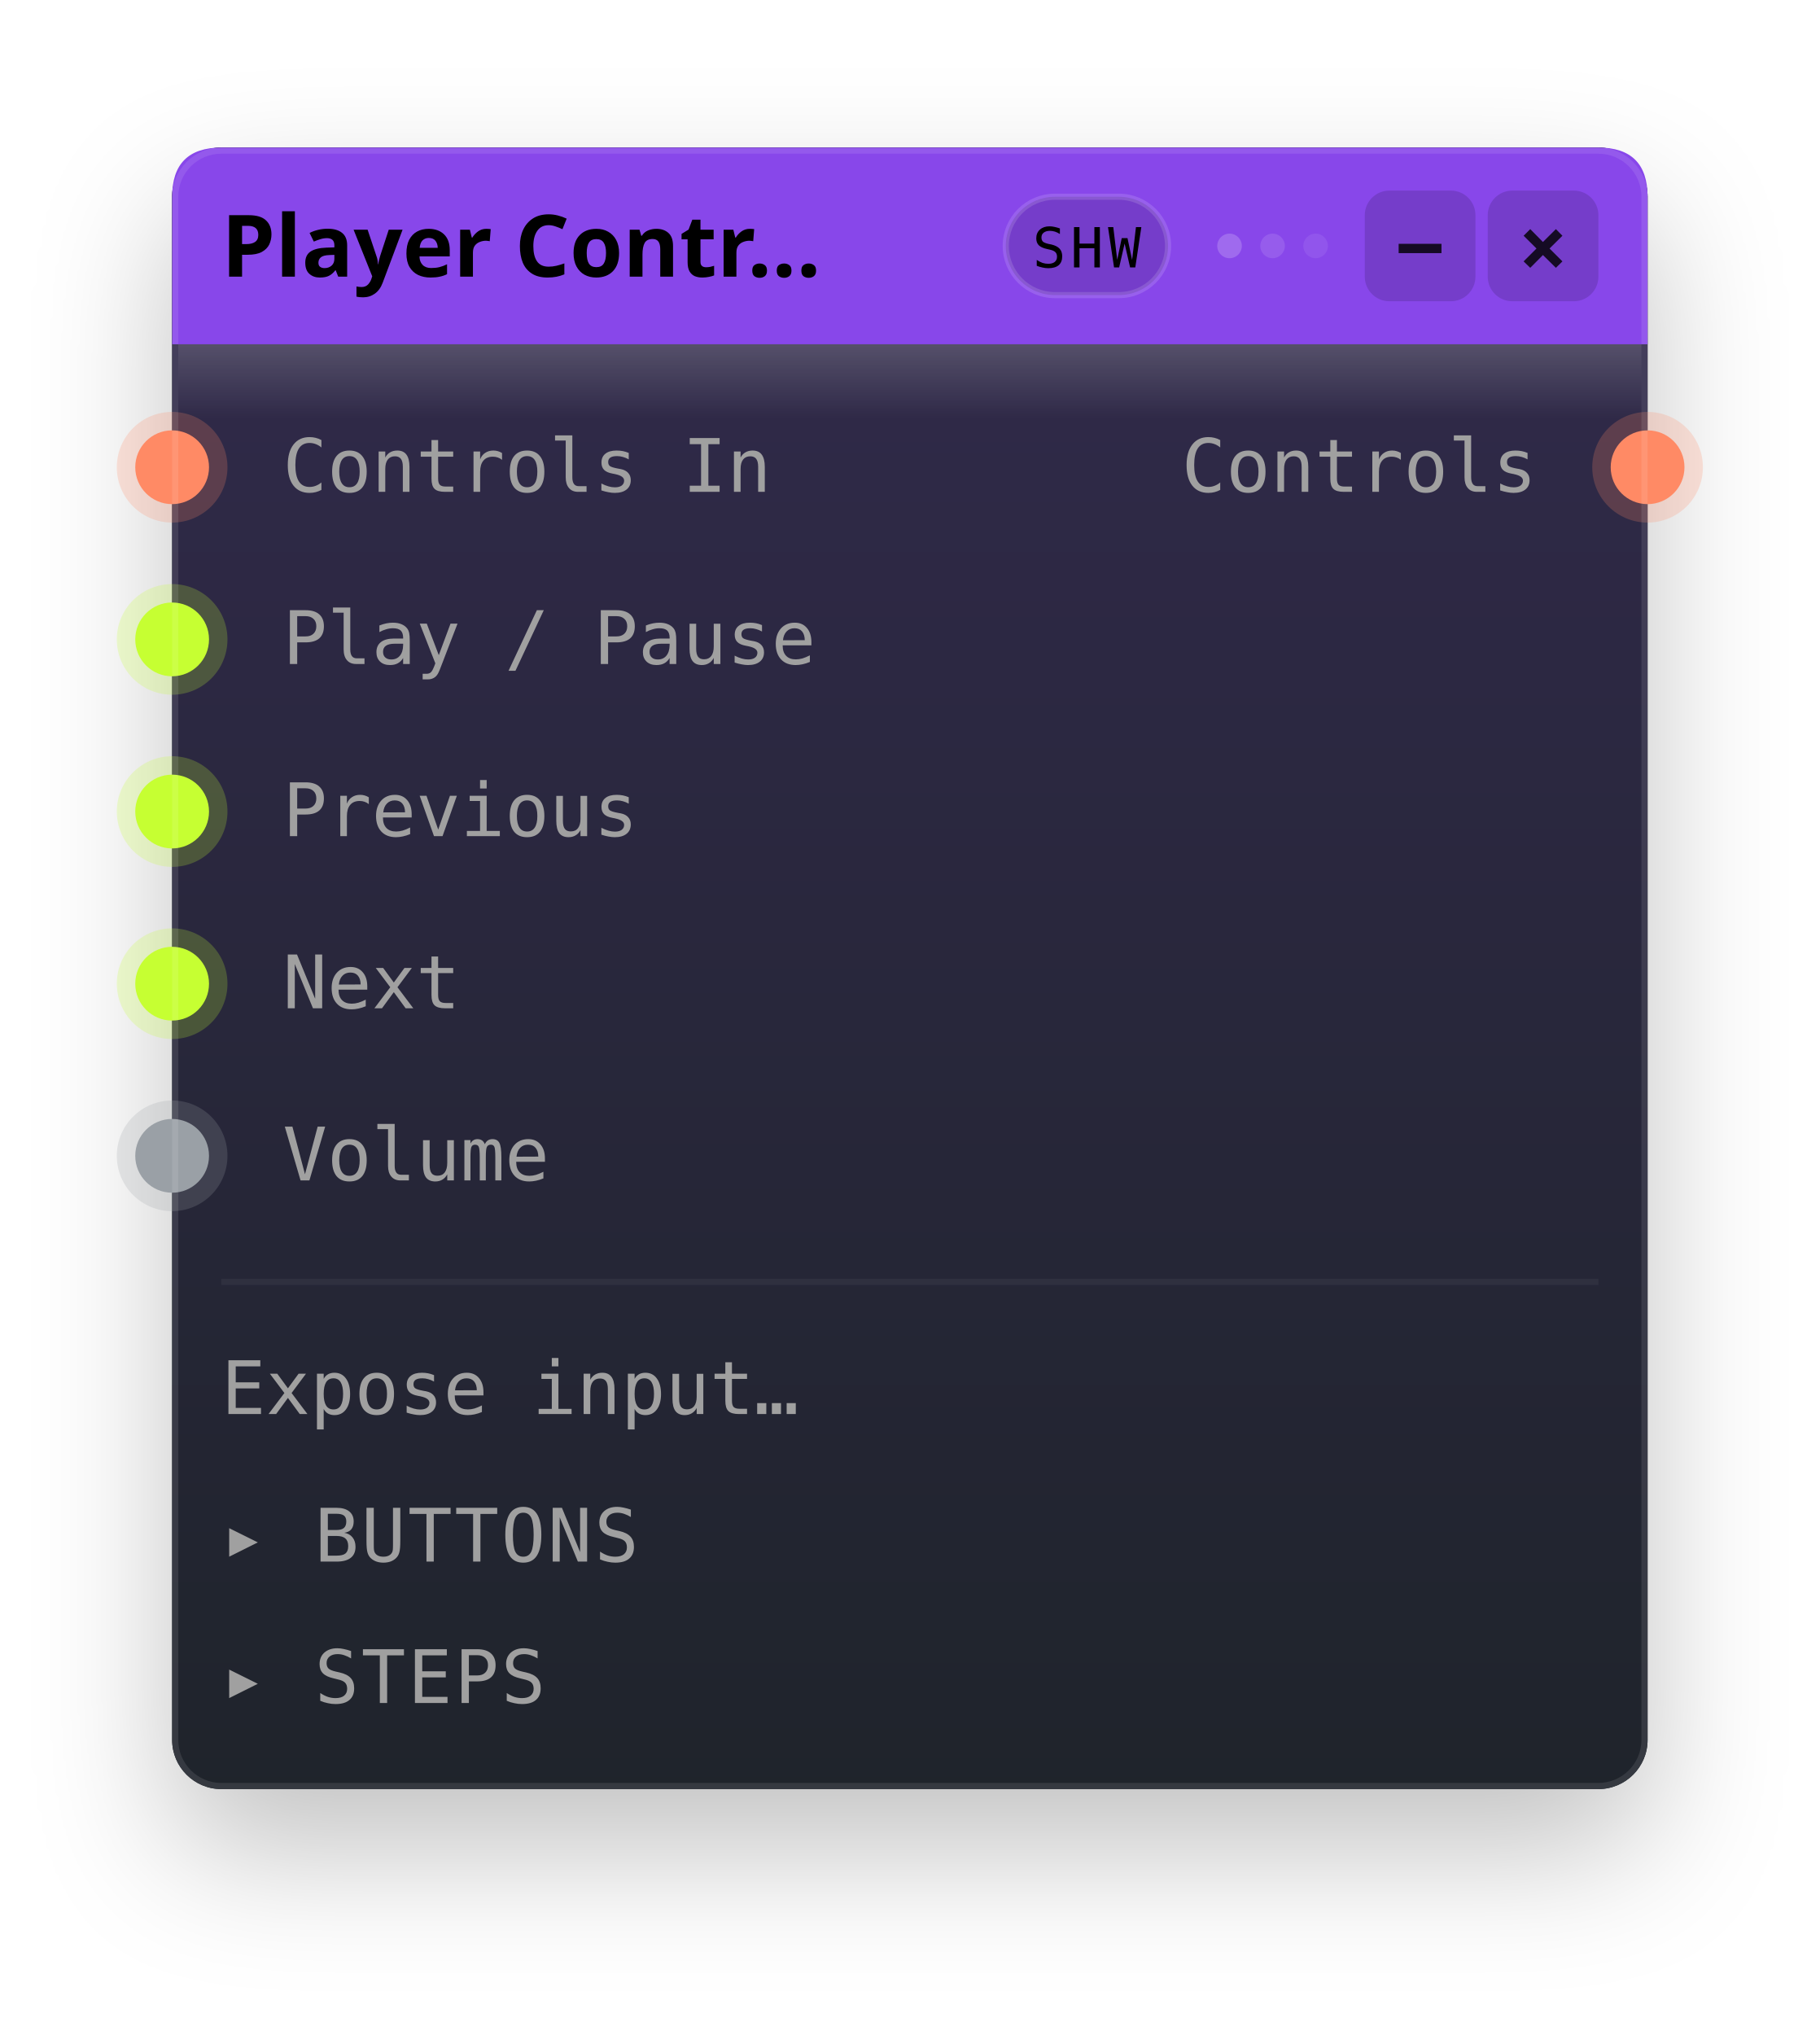
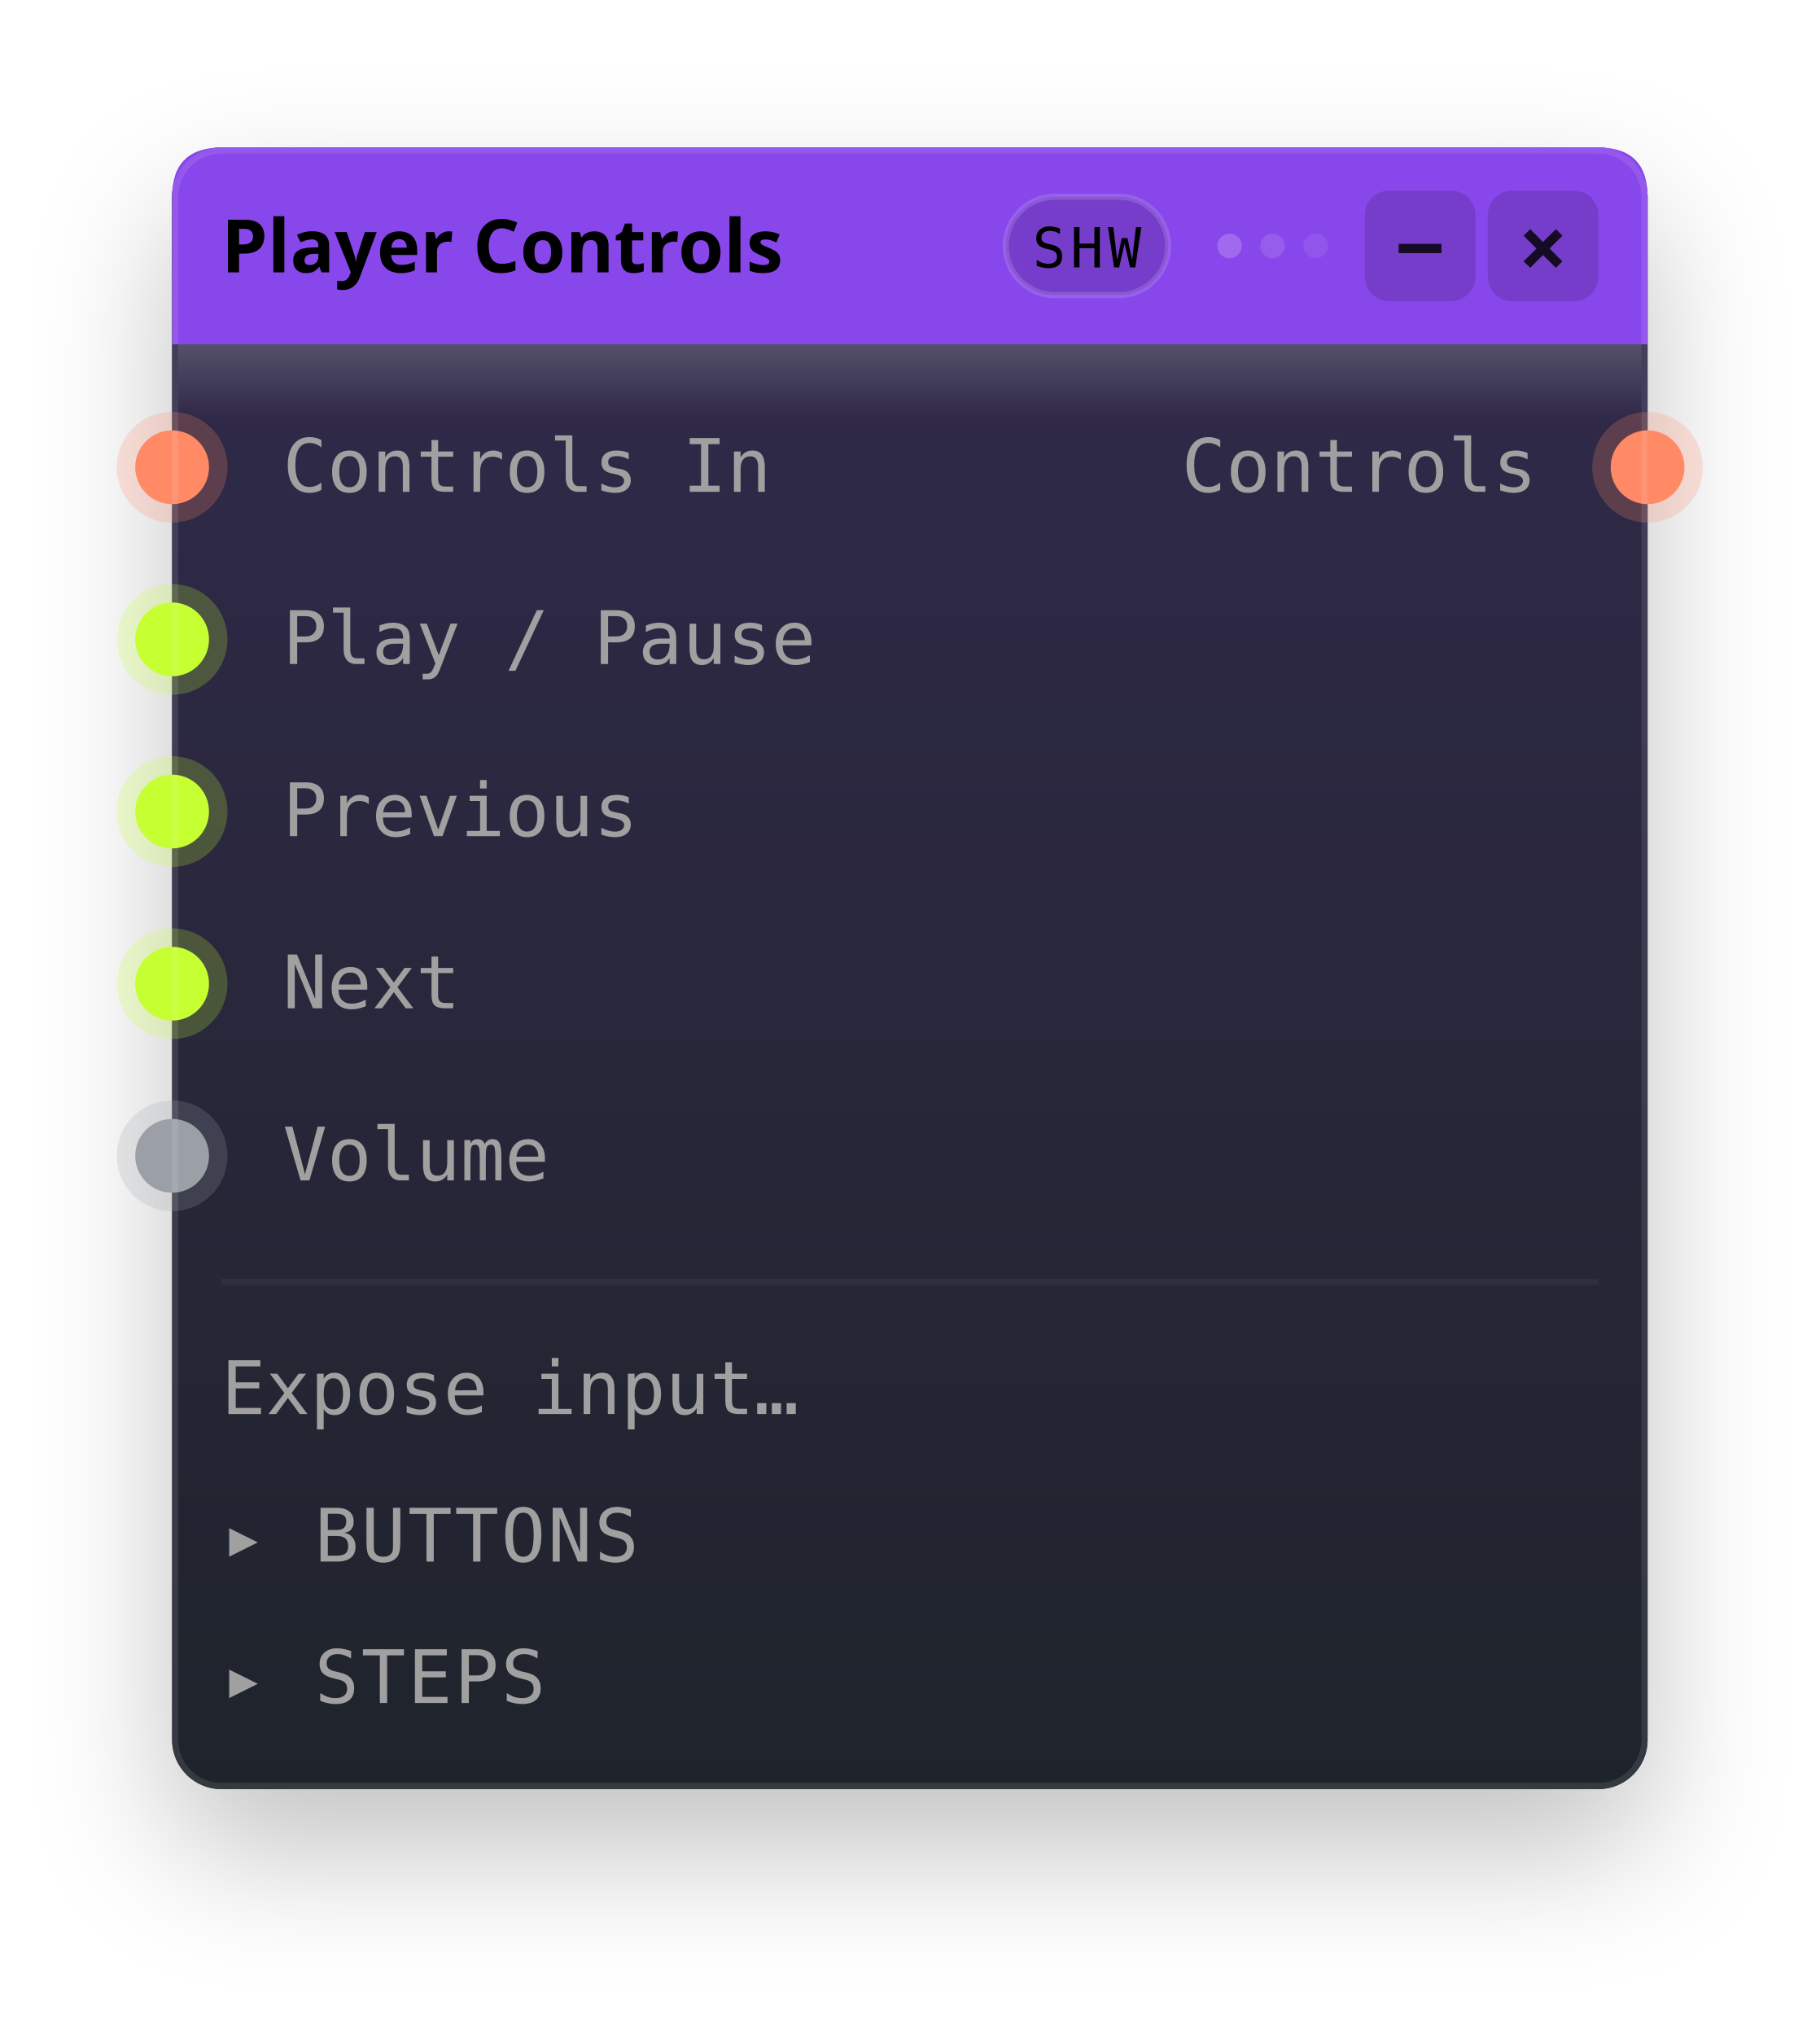
<svg xmlns="http://www.w3.org/2000/svg" viewBox="0 0 296 331" width="296" height="331" role="img" aria-label="Player Controls node">
  <defs>
    <filter id="shadow" x="-20%" y="-20%" width="140%" height="160%">
      <feDropShadow dx="0" dy="10" stdDeviation="11" flood-color="#000" flood-opacity="0.24" />
    </filter>
    <filter id="grey">
      <feColorMatrix type="saturate" values="0" />
    </filter>
    <linearGradient id="headerGlow" x1="0" y1="0" x2="0" y2="1">
      <stop offset="0" stop-color="#fff" stop-opacity="1" />
      <stop offset="1" stop-color="#fff" stop-opacity="0" />
    </linearGradient>
  </defs>
  <g transform="translate(28,24)">
    <defs>
      <linearGradient id="tint-show" x1="0" y1="0" x2="0" y2="1">
        <stop offset="0" stop-color="#322a4d" />
        <stop offset="1" stop-color="#1f242b" />
      </linearGradient>
    </defs>
    <rect x="0" y="0" width="240" height="267" rx="8" fill="#1f242b" filter="url(#shadow)" />
    <rect x="0" y="0" width="240" height="267" rx="8" fill="url(#tint-show)" />
    <path d="M0,32 L0,8 Q0,0 8,0 L232,0 Q240,0 240,8 L240,32 Z" fill="#8847ea" />
    <rect x="1" y="32" width="238" height="12" fill="url(#headerGlow)" opacity="0.18" />
-     <text x="8" y="21" font-family="'Audiowide','Trebuchet MS','Arial Black',sans-serif" font-size="14" font-weight="600" fill="#000">Player Contr…</text>
+     <text x="8" y="20.3" font-family="'Audiowide','Trebuchet MS','Arial Black',sans-serif" font-size="12" font-weight="600" fill="#000">Player Controls</text>
    <rect x="135.6" y="8" width="26.4" height="16" rx="8" fill="rgba(0,0,0,0.14)" stroke="rgba(255,255,255,0.14)" />
    <text x="148.8" y="19.5" text-anchor="middle" font-family="'JetBrains Mono','Cascadia Mono','Consolas',monospace" font-size="9" letter-spacing="0.08em" fill="#000">SHW</text>
    <circle cx="172" cy="16" r="2" fill="rgba(255,255,255,0.96)" opacity="0.2" />
    <circle cx="179" cy="16" r="2" fill="rgba(255,255,255,0.96)" opacity="0.12" />
    <circle cx="186" cy="16" r="2" fill="rgba(255,255,255,0.96)" opacity="0.08" />
    <rect x="194" y="7" width="18" height="18" rx="4" fill="rgba(0,0,0,0.14)" />
    <text x="203" y="20.5" text-anchor="middle" font-family="'JetBrains Mono','Cascadia Mono','Consolas',monospace" font-size="13" font-weight="700" fill="rgba(0,0,0,0.82)">−</text>
    <rect x="214" y="7" width="18" height="18" rx="4" fill="rgba(0,0,0,0.14)" />
    <text x="223" y="20.5" text-anchor="middle" font-family="'JetBrains Mono','Cascadia Mono','Consolas',monospace" font-size="13" font-weight="700" fill="rgba(0,0,0,0.82)">×</text>
    <circle cx="0" cy="52" r="9" fill="#ff8a65" opacity="0.22" />
    <circle cx="0" cy="52" r="6" fill="#ff8a65" />
    <text x="18" y="56" font-family="'JetBrains Mono','Cascadia Mono','Consolas',monospace" font-size="12" fill="#a0a0a0">Controls In</text>
    <circle cx="240" cy="52" r="9" fill="#ff8a65" opacity="0.22" />
    <circle cx="240" cy="52" r="6" fill="#ff8a65" />
    <text x="222" y="56" font-family="'JetBrains Mono','Cascadia Mono','Consolas',monospace" font-size="12" fill="#a0a0a0" text-anchor="end">Controls</text>
    <circle cx="0" cy="80" r="9" fill="#c6ff32" opacity="0.22" />
    <circle cx="0" cy="80" r="6" fill="#c6ff32" />
    <text x="18" y="84" font-family="'JetBrains Mono','Cascadia Mono','Consolas',monospace" font-size="12" fill="#a0a0a0">Play / Pause</text>
    <circle cx="0" cy="108" r="9" fill="#c6ff32" opacity="0.22" />
    <circle cx="0" cy="108" r="6" fill="#c6ff32" />
    <text x="18" y="112" font-family="'JetBrains Mono','Cascadia Mono','Consolas',monospace" font-size="12" fill="#a0a0a0">Previous</text>
    <circle cx="0" cy="136" r="9" fill="#c6ff32" opacity="0.22" />
    <circle cx="0" cy="136" r="6" fill="#c6ff32" />
    <text x="18" y="140" font-family="'JetBrains Mono','Cascadia Mono','Consolas',monospace" font-size="12" fill="#a0a0a0">Next</text>
    <circle cx="0" cy="164" r="9" fill="#9aa0a6" opacity="0.22" />
    <circle cx="0" cy="164" r="6" fill="#9aa0a6" />
    <text x="18" y="168" font-family="'JetBrains Mono','Cascadia Mono','Consolas',monospace" font-size="12" fill="#a0a0a0">Volume</text>
    <line x1="8" y1="184.5" x2="232" y2="184.5" stroke="rgba(255,255,255,0.05)" />
    <text x="8" y="206" font-family="'JetBrains Mono','Cascadia Mono','Consolas',monospace" font-size="12" fill="#a0a0a0">Expose input…</text>
    <text x="8" y="230" font-family="'JetBrains Mono','Cascadia Mono','Consolas',monospace" font-size="12" fill="#a0a0a0" letter-spacing="0.03em">▸ BUTTONS</text>
    <text x="8" y="253" font-family="'JetBrains Mono','Cascadia Mono','Consolas',monospace" font-size="12" fill="#a0a0a0" letter-spacing="0.03em">▸ STEPS</text>
    <rect x="0.5" y="0.5" width="239" height="266" rx="7.5" fill="none" stroke="rgba(255,255,255,0.1)" />
  </g>
</svg>
